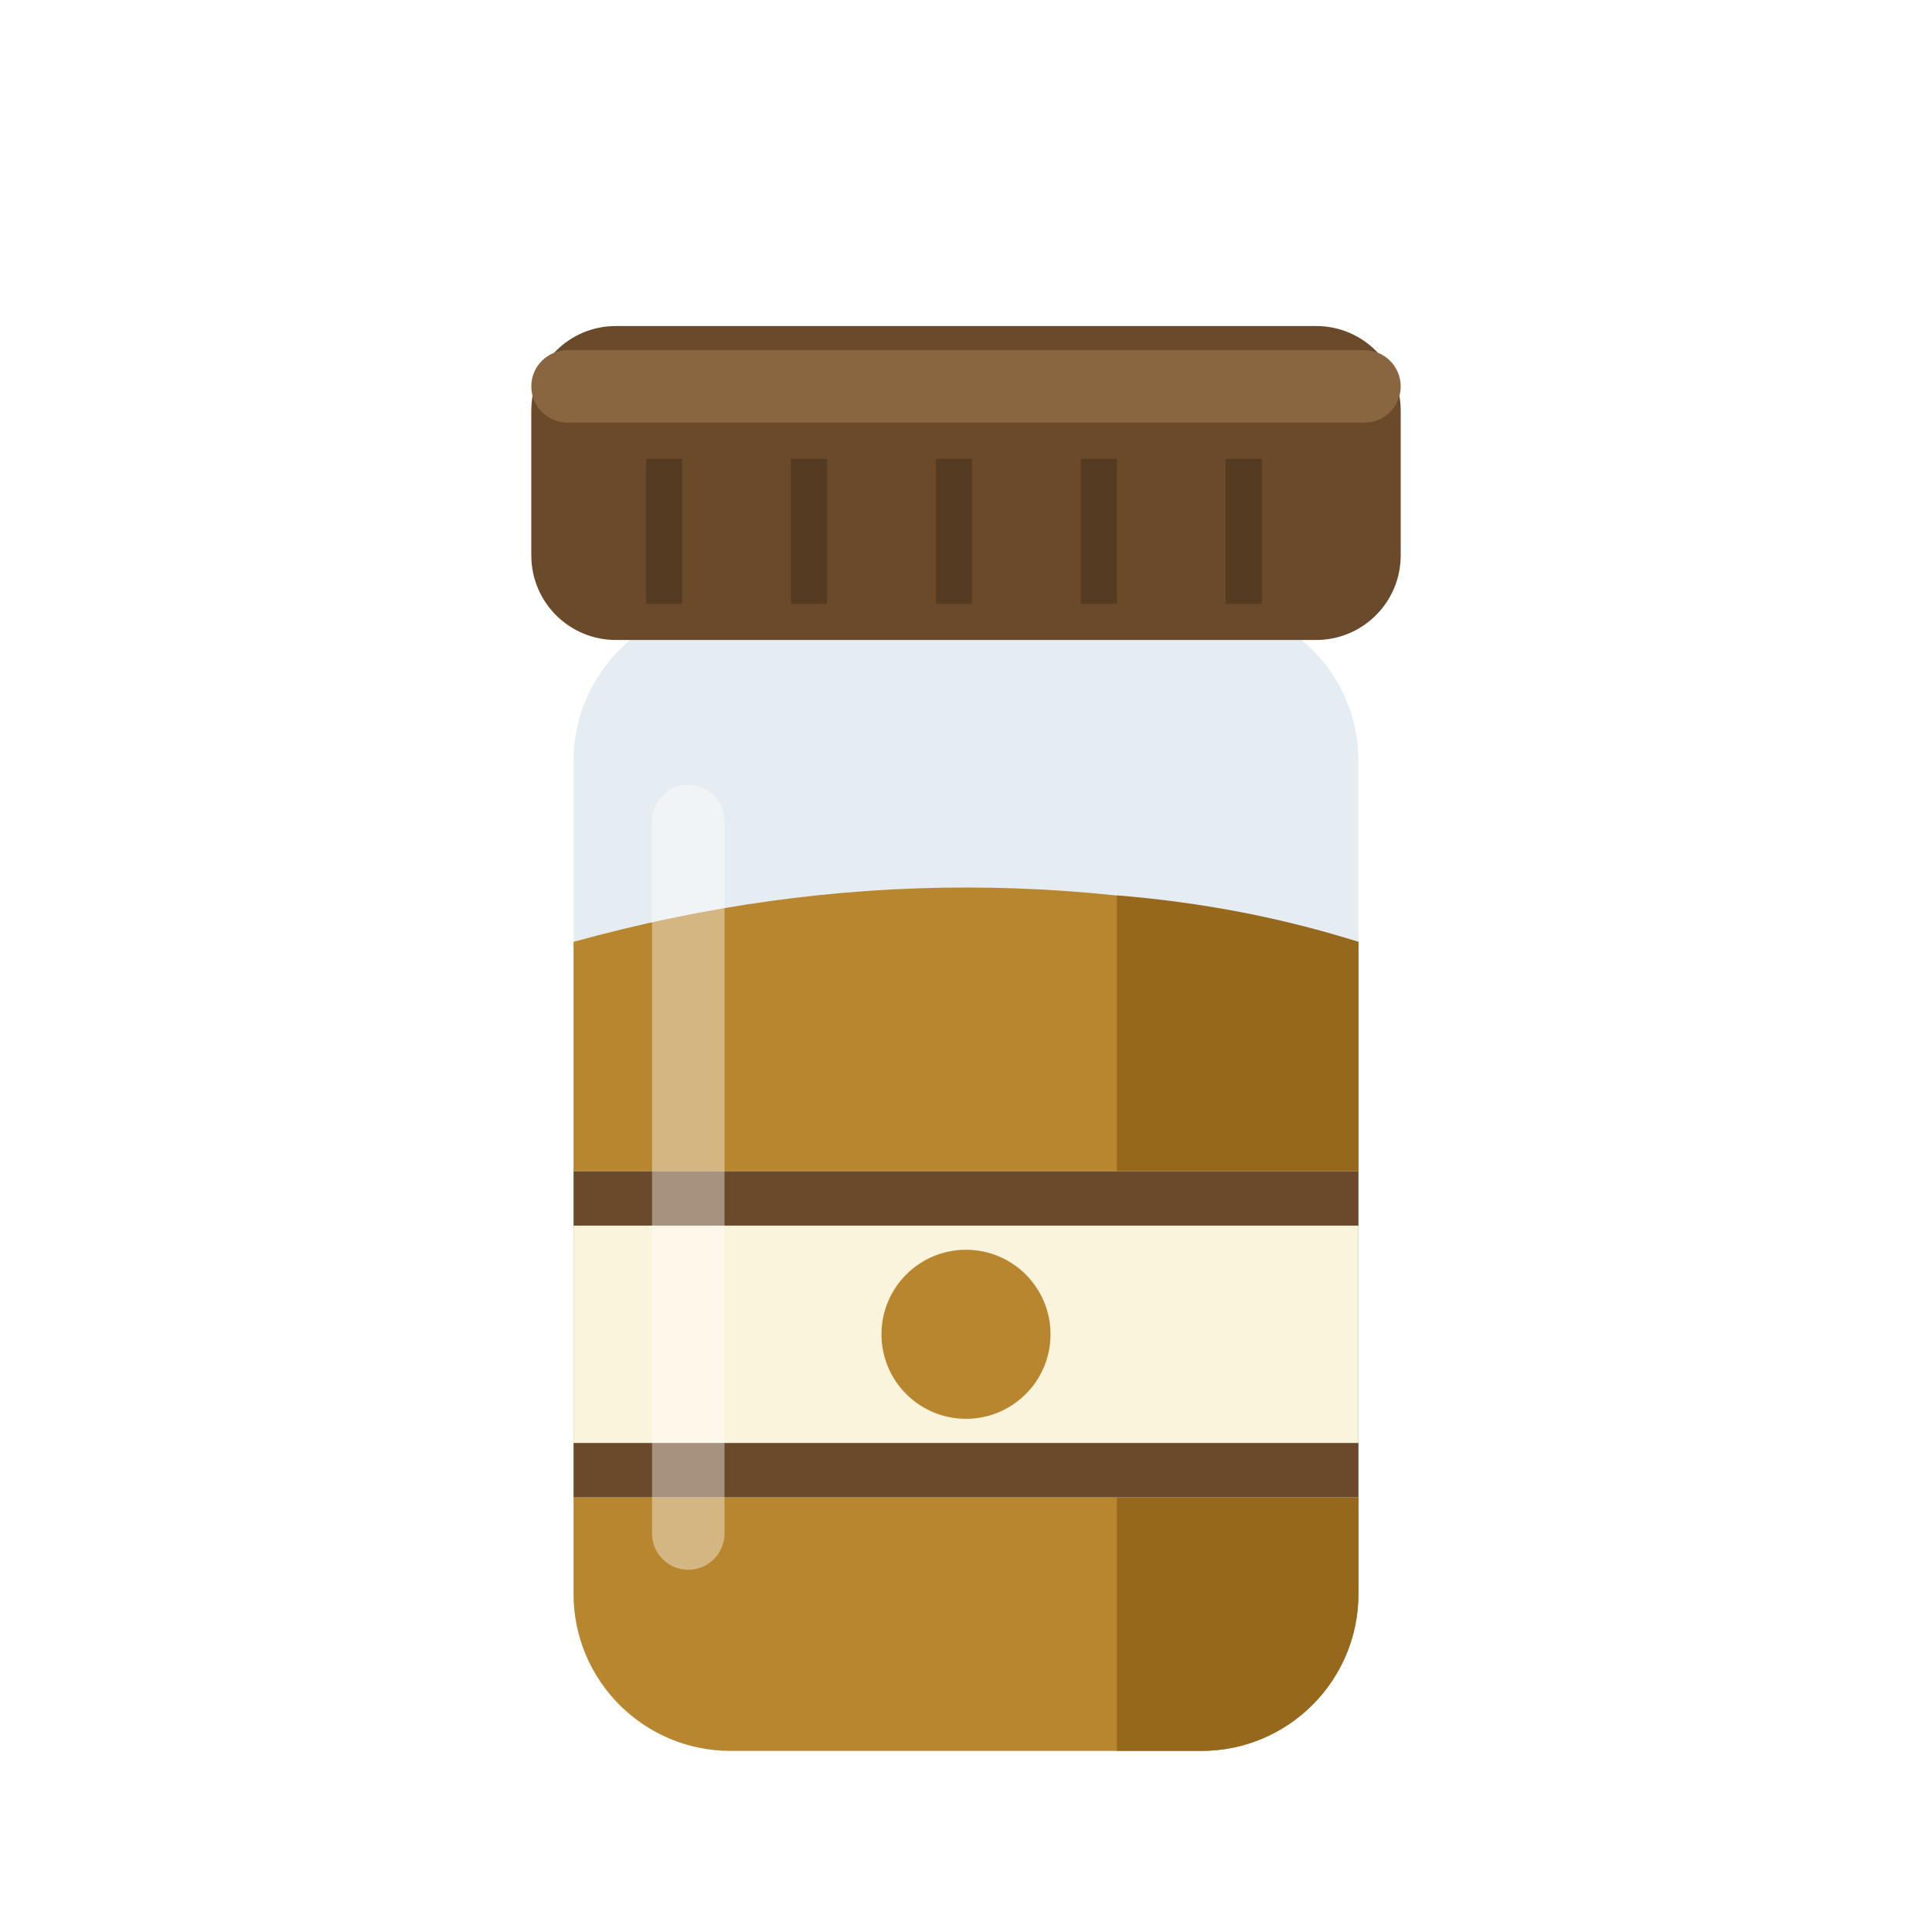
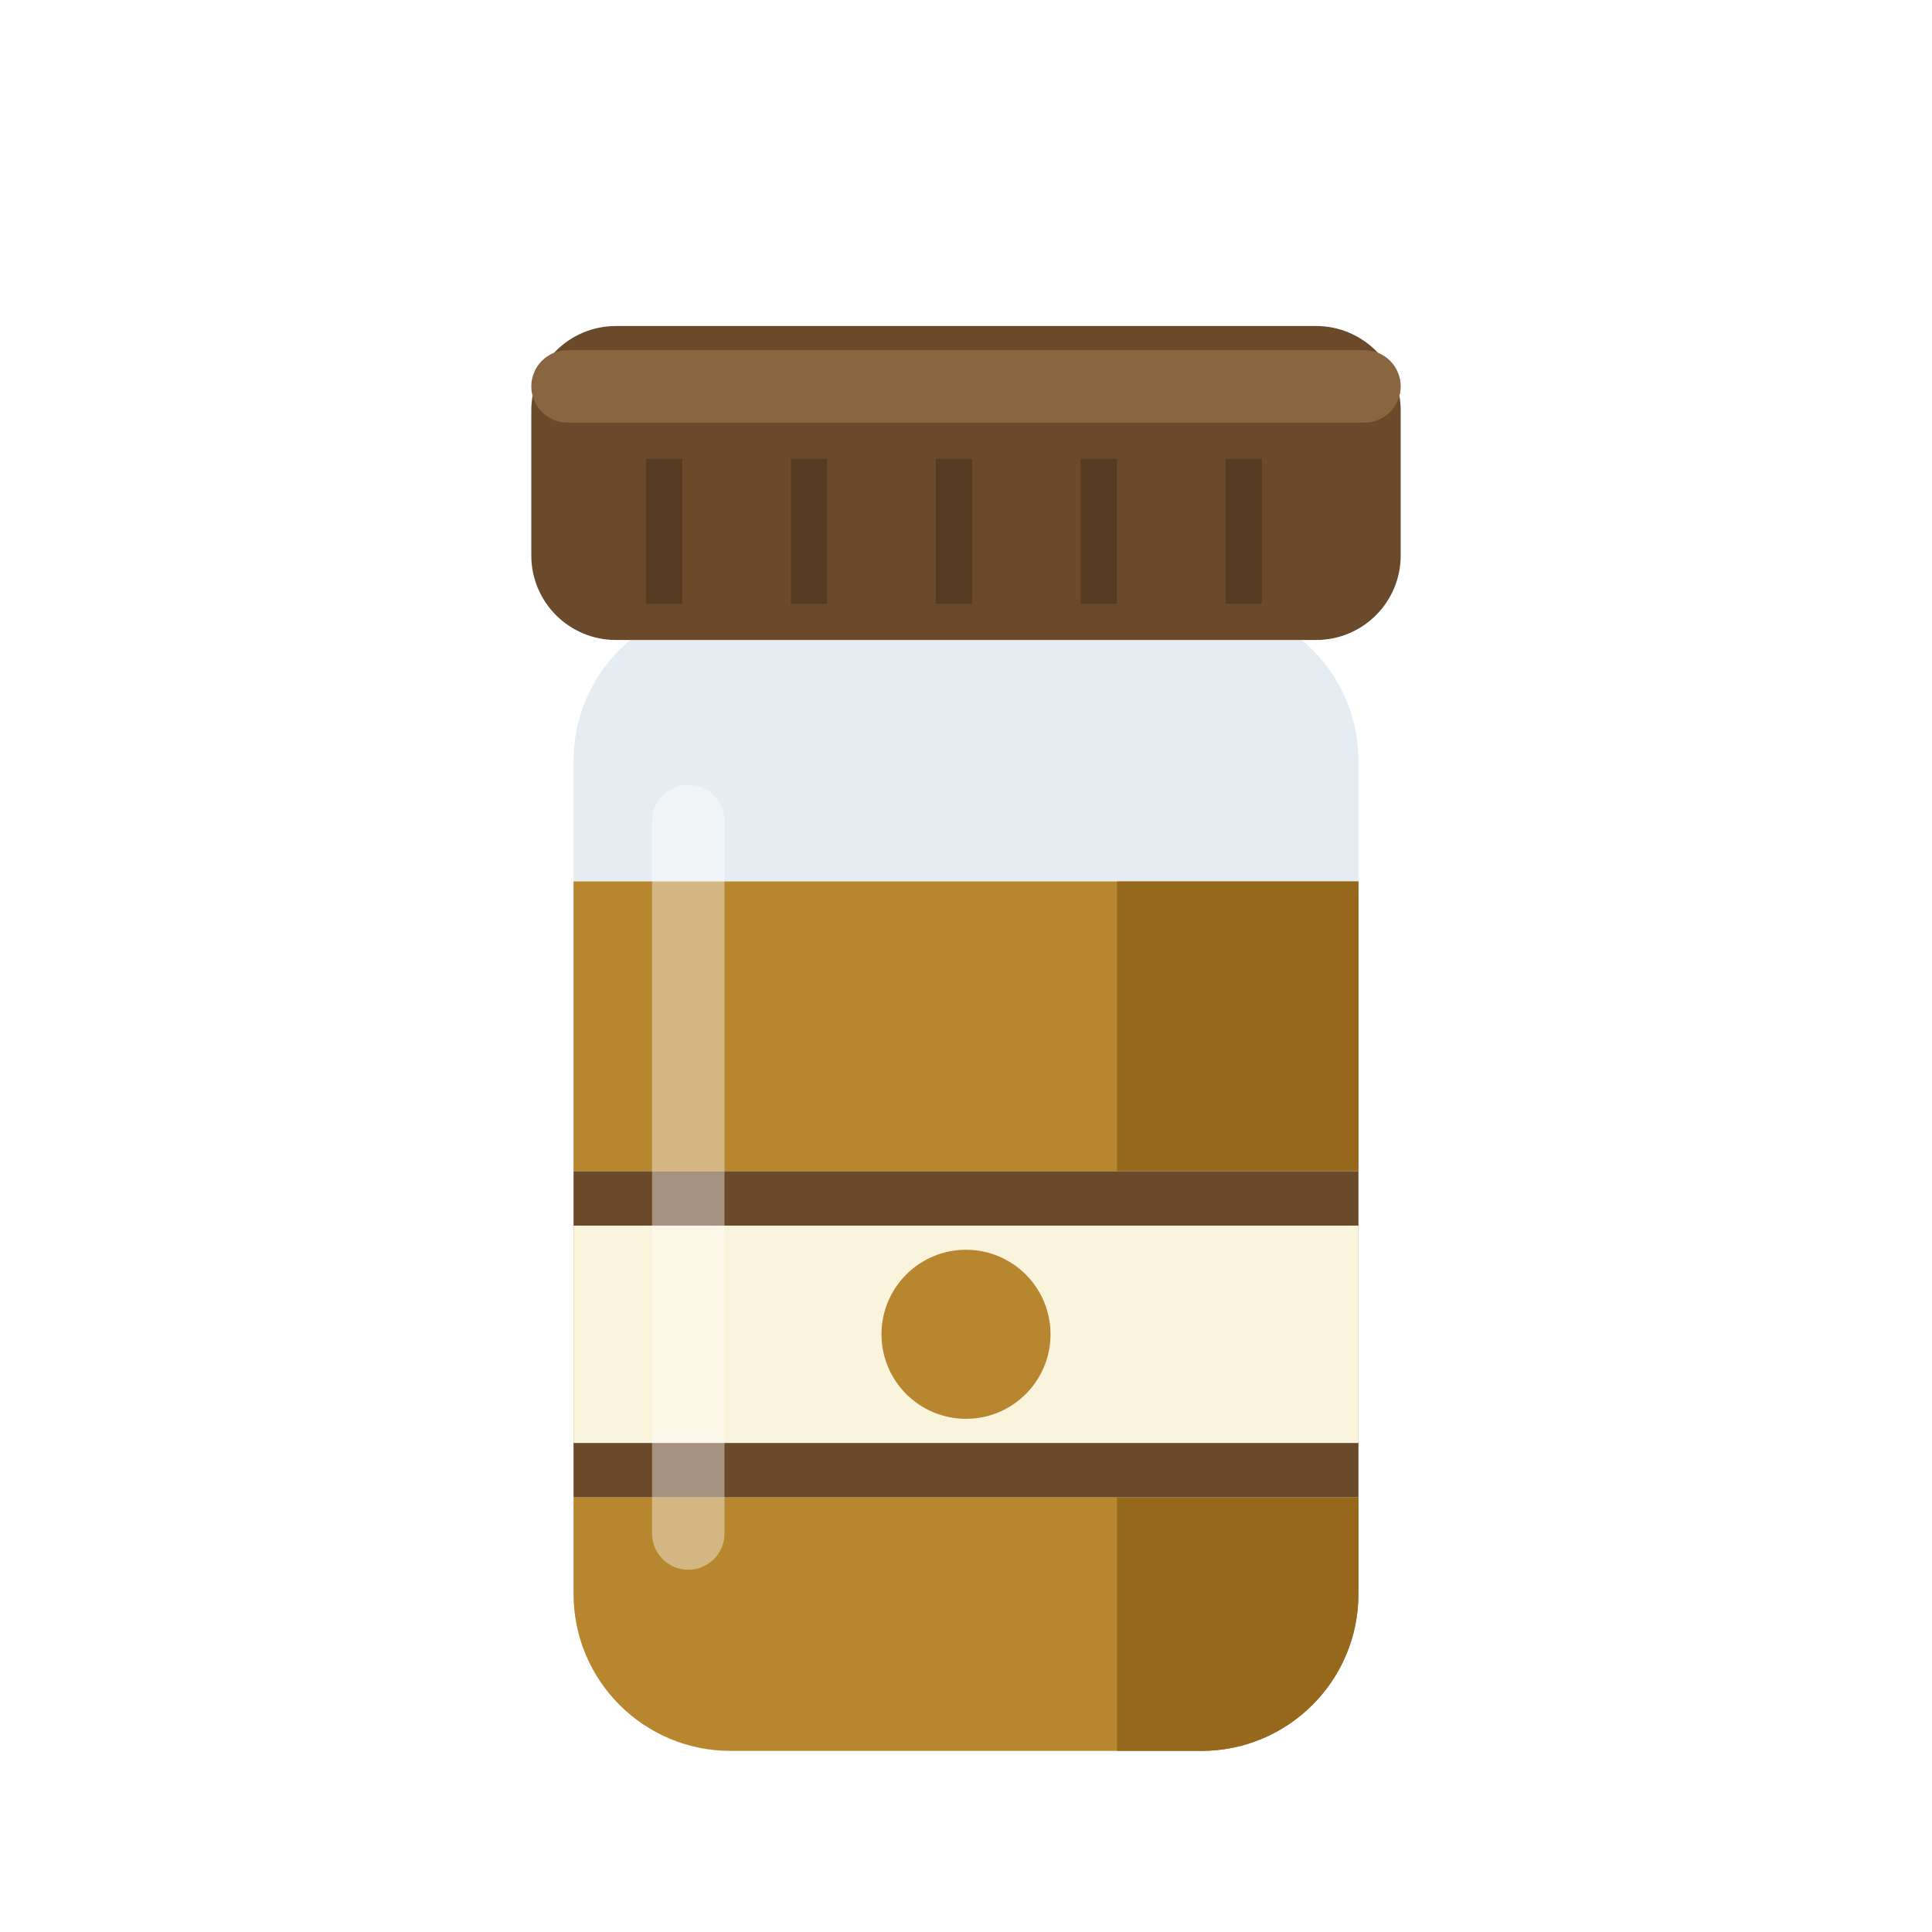
<svg xmlns="http://www.w3.org/2000/svg" viewBox="0 0 32 32">
  <rect width="13" height="19" x="9.5" y="10" fill="#e6edf2" rx="2.6" />
  <clipPath id="sj">
    <rect width="13" height="19" x="9.5" y="10" fill="#000" rx="2.6" />
  </clipPath>
  <g clip-path="url(#sj)">
-     <path fill="#b8862e" d="M9.5 15.6Q16 13.8 22.5 15.6V29H9.5z" />
-     <path fill="#96681c" d="M18.5 14.83Q20.6 15 22.5 15.6V29H18.5z" />
+     <rect width="13" height="14.4" x="9.5" y="14.6" fill="#b8862e" />
+     <rect width="4" height="14.4" x="18.5" y="14.6" fill="#96681c" />
    <rect width="13" height="5.4" x="9.5" y="19.4" fill="#fbf4dc" />
    <rect width="13" height="0.9" x="9.5" y="19.4" fill="#6a4a2a" />
    <rect width="13" height="0.9" x="9.5" y="23.9" fill="#6a4a2a" />
    <circle cx="16" cy="22.1" r="1.4" fill="#b8862e" />
  </g>
  <rect width="1.2" height="13" x="10.8" y="13" fill="#ffffff66" rx="0.6" />
  <rect width="14.4" height="5.2" x="8.8" y="5.4" fill="#6a4a2a" rx="1.4" />
  <rect width="14.4" height="1.2" x="8.8" y="5.8" fill="#8a6640" rx="0.6" />
  <path fill="none" stroke="#00000033" stroke-width="0.6" d="M11 7.6v2.4M13.4 7.6v2.4M15.8 7.6v2.4M18.2 7.6v2.4M20.6 7.6v2.4" />
</svg>
